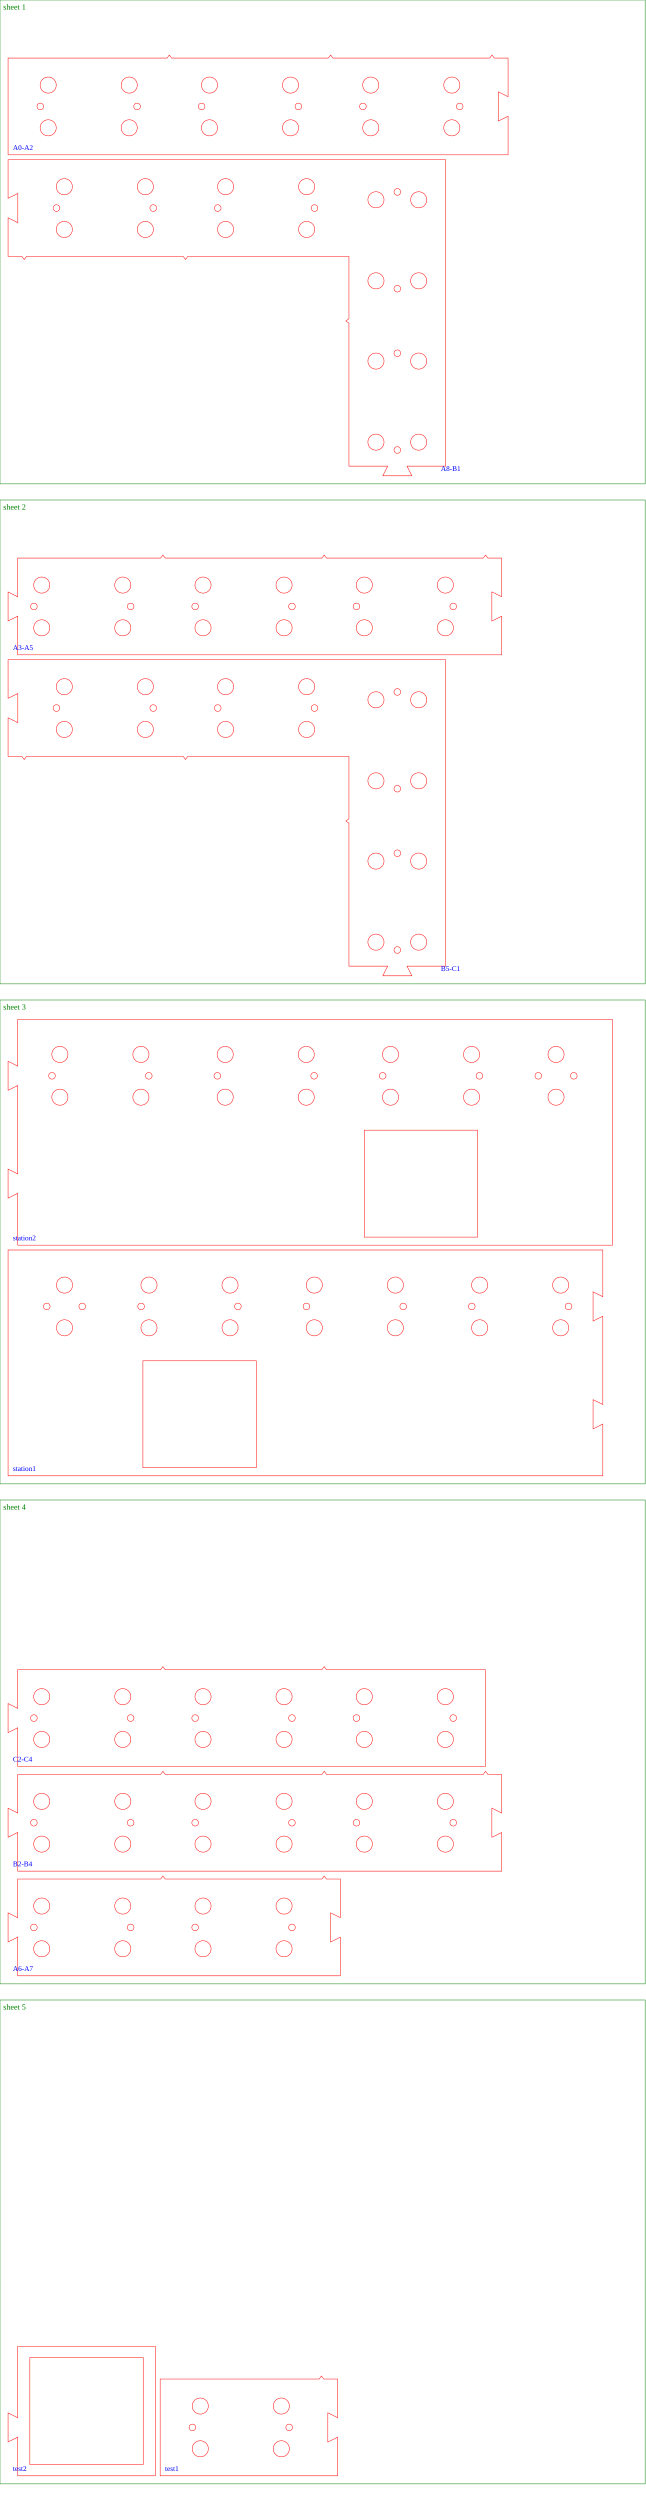
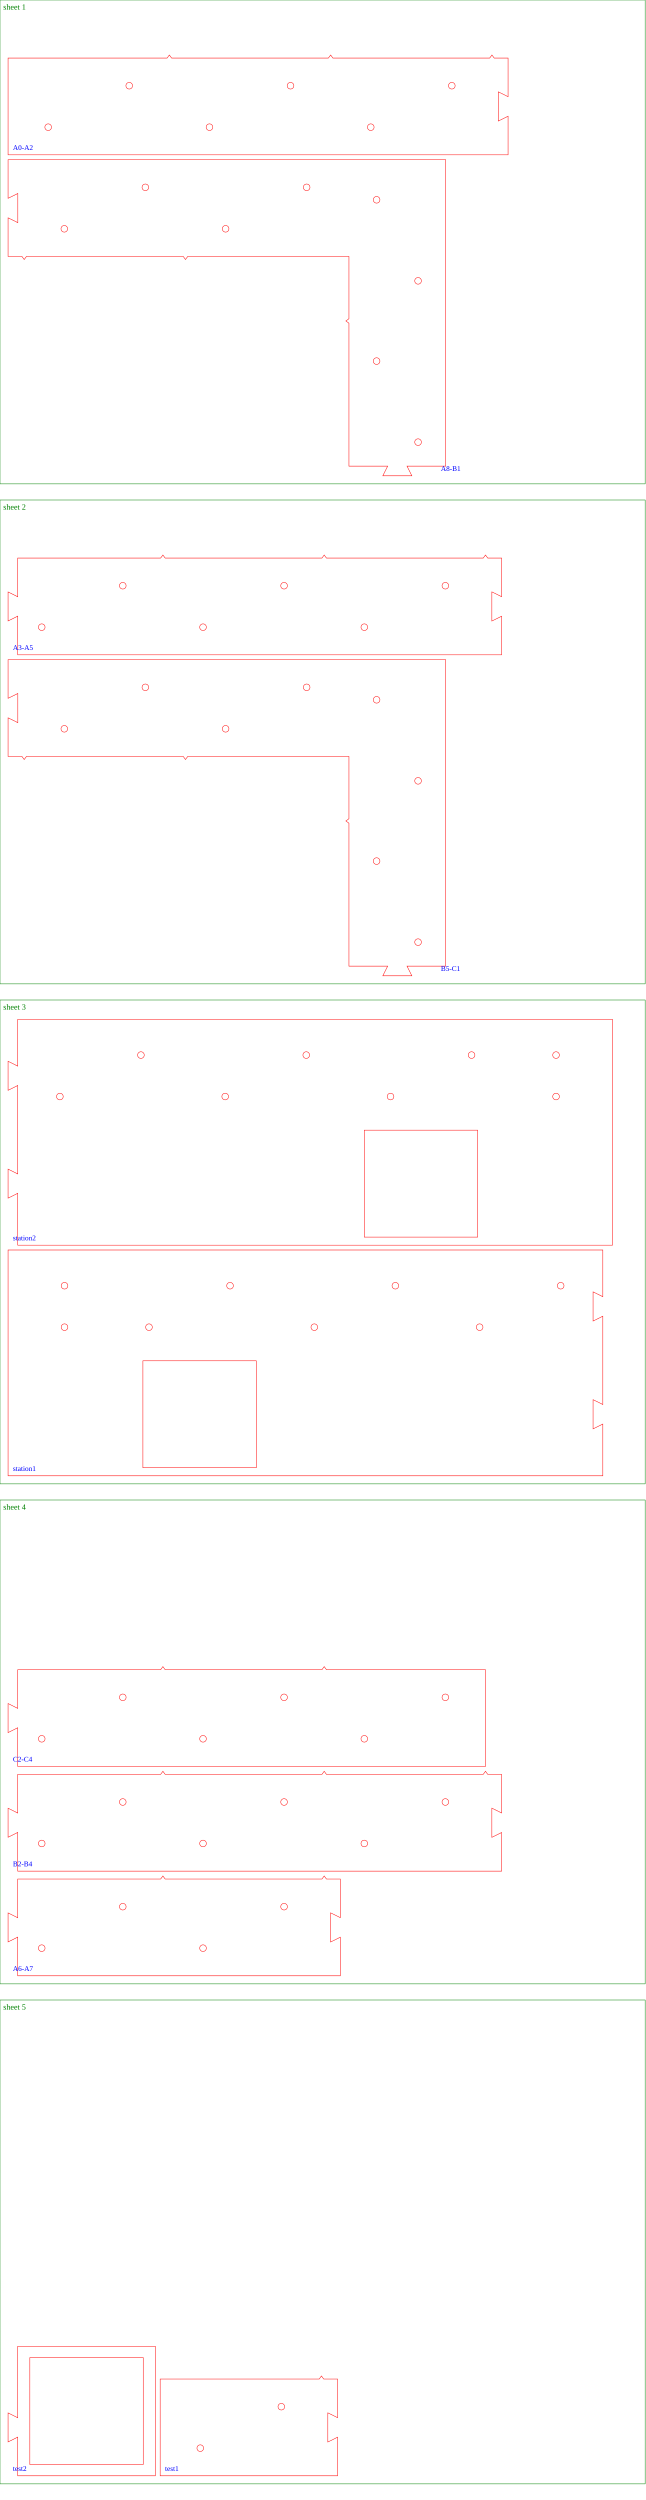
<svg xmlns="http://www.w3.org/2000/svg" width="800mm" height="3100mm" viewBox="0 0 800 3100">
  <g fill="none" stroke-width="0.6">
    <rect x="0" y="0.0" width="800" height="600" stroke="green" />
    <text x="4" y="12.0" font-size="10" fill="green">sheet 1</text>
    <polygon stroke="red" points="552.69,578.00 552.69,198.00 10.00,198.00 10.00,245.90 22.10,239.90 22.10,276.10 10.00,270.10 10.00,318.00 27.20,318.00 30.00,321.80 32.80,318.00 227.20,318.00 230.00,321.80 232.80,318.00 432.69,318.00 432.69,395.20 428.89,398.00 432.69,400.80 432.69,578.00 480.69,578.00 474.69,590.00 510.69,590.00 504.69,578.00" />
-     <circle cx="519.19" cy="548.25" r="10.00" stroke="red" />
-     <circle cx="466.19" cy="548.25" r="10.00" stroke="red" />
-     <circle cx="519.19" cy="447.75" r="10.00" stroke="red" />
-     <circle cx="466.19" cy="447.75" r="10.00" stroke="red" />
-     <circle cx="492.69" cy="558.00" r="4.15" stroke="red" />
-     <circle cx="492.69" cy="438.00" r="4.15" stroke="red" />
-     <circle cx="519.19" cy="348.25" r="10.00" stroke="red" />
-     <circle cx="466.19" cy="348.25" r="10.00" stroke="red" />
-     <circle cx="519.19" cy="247.75" r="10.00" stroke="red" />
-     <circle cx="466.19" cy="247.75" r="10.00" stroke="red" />
-     <circle cx="492.69" cy="358.00" r="4.15" stroke="red" />
-     <circle cx="492.69" cy="238.00" r="4.15" stroke="red" />
-     <circle cx="380.25" cy="231.50" r="10.00" stroke="red" />
-     <circle cx="380.25" cy="284.50" r="10.00" stroke="red" />
-     <circle cx="279.75" cy="231.50" r="10.00" stroke="red" />
-     <circle cx="279.75" cy="284.50" r="10.00" stroke="red" />
-     <circle cx="390.00" cy="258.00" r="4.15" stroke="red" />
-     <circle cx="270.00" cy="258.00" r="4.15" stroke="red" />
-     <circle cx="180.25" cy="231.50" r="10.00" stroke="red" />
-     <circle cx="180.25" cy="284.50" r="10.00" stroke="red" />
-     <circle cx="79.75" cy="231.50" r="10.00" stroke="red" />
-     <circle cx="79.75" cy="284.50" r="10.00" stroke="red" />
-     <circle cx="190.00" cy="258.00" r="4.15" stroke="red" />
-     <circle cx="70.00" cy="258.00" r="4.15" stroke="red" />
+     <circle cx="518.40" cy="548.25" r="4.15" stroke="red" />
+     <circle cx="466.98" cy="447.75" r="4.15" stroke="red" />
+     <circle cx="518.40" cy="348.25" r="4.15" stroke="red" />
+     <circle cx="466.98" cy="247.75" r="4.15" stroke="red" />
+     <circle cx="380.25" cy="232.29" r="4.15" stroke="red" />
+     <circle cx="279.75" cy="283.71" r="4.15" stroke="red" />
+     <circle cx="180.25" cy="232.29" r="4.15" stroke="red" />
+     <circle cx="79.75" cy="283.71" r="4.15" stroke="red" />
    <text x="546.7" y="584.0" font-size="9" fill="blue">A8-B1</text>
    <polygon stroke="red" points="10.00,192.00 630.00,192.00 630.00,144.10 617.90,150.10 617.90,113.90 630.00,119.90 630.00,72.00 612.80,72.00 610.00,68.20 607.20,72.00 412.80,72.00 410.00,68.20 407.20,72.00 212.80,72.00 210.00,68.20 207.20,72.00 10.00,72.00" />
-     <circle cx="59.75" cy="158.50" r="10.00" stroke="red" />
-     <circle cx="59.75" cy="105.50" r="10.00" stroke="red" />
-     <circle cx="160.25" cy="158.50" r="10.00" stroke="red" />
-     <circle cx="160.25" cy="105.50" r="10.00" stroke="red" />
-     <circle cx="50.00" cy="132.00" r="4.15" stroke="red" />
-     <circle cx="170.00" cy="132.00" r="4.15" stroke="red" />
-     <circle cx="259.75" cy="158.50" r="10.00" stroke="red" />
-     <circle cx="259.75" cy="105.50" r="10.00" stroke="red" />
-     <circle cx="360.25" cy="158.50" r="10.00" stroke="red" />
-     <circle cx="360.25" cy="105.50" r="10.00" stroke="red" />
-     <circle cx="250.00" cy="132.00" r="4.15" stroke="red" />
-     <circle cx="370.00" cy="132.00" r="4.15" stroke="red" />
-     <circle cx="459.75" cy="158.50" r="10.00" stroke="red" />
-     <circle cx="459.75" cy="105.50" r="10.00" stroke="red" />
-     <circle cx="560.25" cy="158.50" r="10.00" stroke="red" />
-     <circle cx="560.25" cy="105.50" r="10.00" stroke="red" />
-     <circle cx="450.00" cy="132.00" r="4.15" stroke="red" />
-     <circle cx="570.00" cy="132.00" r="4.15" stroke="red" />
+     <circle cx="59.75" cy="157.71" r="4.15" stroke="red" />
+     <circle cx="160.25" cy="106.29" r="4.15" stroke="red" />
+     <circle cx="259.75" cy="157.71" r="4.15" stroke="red" />
+     <circle cx="360.25" cy="106.29" r="4.15" stroke="red" />
+     <circle cx="459.75" cy="157.71" r="4.15" stroke="red" />
+     <circle cx="560.25" cy="106.29" r="4.15" stroke="red" />
    <text x="16.0" y="186.0" font-size="9" fill="blue">A0-A2</text>
    <rect x="0" y="620.0" width="800" height="600" stroke="green" />
    <text x="4" y="632.0" font-size="10" fill="green">sheet 2</text>
    <polygon stroke="red" points="552.69,1198.00 552.69,818.00 10.00,818.00 10.00,865.90 22.10,859.90 22.10,896.10 10.00,890.10 10.00,938.00 27.20,938.00 30.00,941.80 32.80,938.00 227.20,938.00 230.00,941.80 232.80,938.00 432.69,938.00 432.69,1015.20 428.89,1018.00 432.69,1020.80 432.69,1198.00 480.69,1198.00 474.69,1210.00 510.69,1210.00 504.69,1198.00" />
-     <circle cx="519.19" cy="1168.25" r="10.00" stroke="red" />
-     <circle cx="466.19" cy="1168.25" r="10.00" stroke="red" />
-     <circle cx="519.19" cy="1067.75" r="10.00" stroke="red" />
-     <circle cx="466.19" cy="1067.75" r="10.00" stroke="red" />
-     <circle cx="492.69" cy="1178.00" r="4.15" stroke="red" />
-     <circle cx="492.69" cy="1058.00" r="4.15" stroke="red" />
-     <circle cx="519.19" cy="968.25" r="10.00" stroke="red" />
-     <circle cx="466.19" cy="968.25" r="10.00" stroke="red" />
-     <circle cx="519.19" cy="867.75" r="10.00" stroke="red" />
-     <circle cx="466.19" cy="867.75" r="10.00" stroke="red" />
-     <circle cx="492.69" cy="978.00" r="4.15" stroke="red" />
-     <circle cx="492.69" cy="858.00" r="4.15" stroke="red" />
-     <circle cx="380.25" cy="851.50" r="10.00" stroke="red" />
-     <circle cx="380.25" cy="904.50" r="10.00" stroke="red" />
-     <circle cx="279.75" cy="851.50" r="10.00" stroke="red" />
-     <circle cx="279.75" cy="904.50" r="10.00" stroke="red" />
-     <circle cx="390.00" cy="878.00" r="4.15" stroke="red" />
-     <circle cx="270.00" cy="878.00" r="4.15" stroke="red" />
-     <circle cx="180.25" cy="851.50" r="10.00" stroke="red" />
-     <circle cx="180.25" cy="904.50" r="10.00" stroke="red" />
-     <circle cx="79.75" cy="851.50" r="10.00" stroke="red" />
-     <circle cx="79.75" cy="904.50" r="10.00" stroke="red" />
-     <circle cx="190.00" cy="878.00" r="4.15" stroke="red" />
-     <circle cx="70.00" cy="878.00" r="4.15" stroke="red" />
+     <circle cx="518.40" cy="1168.25" r="4.15" stroke="red" />
+     <circle cx="466.98" cy="1067.75" r="4.15" stroke="red" />
+     <circle cx="518.40" cy="968.25" r="4.15" stroke="red" />
+     <circle cx="466.98" cy="867.75" r="4.15" stroke="red" />
+     <circle cx="380.25" cy="852.29" r="4.15" stroke="red" />
+     <circle cx="279.75" cy="903.71" r="4.15" stroke="red" />
+     <circle cx="180.25" cy="852.29" r="4.15" stroke="red" />
+     <circle cx="79.75" cy="903.71" r="4.15" stroke="red" />
    <text x="546.7" y="1204.0" font-size="9" fill="blue">B5-C1</text>
    <polygon stroke="red" points="22.00,812.00 622.00,812.00 622.00,764.10 609.90,770.10 609.90,733.90 622.00,739.90 622.00,692.00 604.80,692.00 602.00,688.20 599.20,692.00 404.80,692.00 402.00,688.20 399.20,692.00 204.80,692.00 202.00,688.20 199.20,692.00 22.00,692.00 22.00,740.00 10.00,734.00 10.00,770.00 22.00,764.00" />
-     <circle cx="51.75" cy="778.50" r="10.00" stroke="red" />
-     <circle cx="51.75" cy="725.50" r="10.00" stroke="red" />
-     <circle cx="152.25" cy="778.50" r="10.00" stroke="red" />
-     <circle cx="152.25" cy="725.50" r="10.00" stroke="red" />
-     <circle cx="42.00" cy="752.00" r="4.15" stroke="red" />
-     <circle cx="162.00" cy="752.00" r="4.15" stroke="red" />
-     <circle cx="251.75" cy="778.50" r="10.00" stroke="red" />
-     <circle cx="251.75" cy="725.50" r="10.00" stroke="red" />
-     <circle cx="352.25" cy="778.50" r="10.00" stroke="red" />
-     <circle cx="352.25" cy="725.50" r="10.00" stroke="red" />
-     <circle cx="242.00" cy="752.00" r="4.15" stroke="red" />
-     <circle cx="362.00" cy="752.00" r="4.15" stroke="red" />
-     <circle cx="451.75" cy="778.50" r="10.00" stroke="red" />
-     <circle cx="451.75" cy="725.50" r="10.00" stroke="red" />
-     <circle cx="552.25" cy="778.50" r="10.00" stroke="red" />
-     <circle cx="552.25" cy="725.50" r="10.00" stroke="red" />
-     <circle cx="442.00" cy="752.00" r="4.15" stroke="red" />
-     <circle cx="562.00" cy="752.00" r="4.15" stroke="red" />
+     <circle cx="51.75" cy="777.71" r="4.15" stroke="red" />
+     <circle cx="152.25" cy="726.29" r="4.15" stroke="red" />
+     <circle cx="251.75" cy="777.71" r="4.15" stroke="red" />
+     <circle cx="352.25" cy="726.29" r="4.15" stroke="red" />
+     <circle cx="451.75" cy="777.71" r="4.15" stroke="red" />
+     <circle cx="552.25" cy="726.29" r="4.15" stroke="red" />
    <text x="16.0" y="806.0" font-size="9" fill="blue">A3-A5</text>
    <rect x="0" y="1240.0" width="800" height="600" stroke="green" />
    <text x="4" y="1252.0" font-size="10" fill="green">sheet 3</text>
    <polygon stroke="red" points="10.00,1830.00 747.50,1830.00 747.50,1765.80 735.40,1771.80 735.40,1735.60 747.50,1741.60 747.50,1632.10 735.40,1638.10 735.40,1601.90 747.50,1607.90 747.50,1550.00 10.00,1550.00" />
-     <circle cx="80.00" cy="1646.50" r="10.00" stroke="red" />
-     <circle cx="80.00" cy="1593.50" r="10.00" stroke="red" />
-     <circle cx="58.00" cy="1620.00" r="4.15" stroke="red" />
-     <circle cx="102.00" cy="1620.00" r="4.15" stroke="red" />
-     <circle cx="184.75" cy="1646.50" r="10.00" stroke="red" />
-     <circle cx="184.75" cy="1593.50" r="10.00" stroke="red" />
-     <circle cx="285.25" cy="1646.50" r="10.00" stroke="red" />
-     <circle cx="285.25" cy="1593.50" r="10.00" stroke="red" />
-     <circle cx="175.00" cy="1620.00" r="4.15" stroke="red" />
-     <circle cx="295.00" cy="1620.00" r="4.15" stroke="red" />
-     <circle cx="389.75" cy="1646.50" r="10.00" stroke="red" />
-     <circle cx="389.75" cy="1593.50" r="10.00" stroke="red" />
-     <circle cx="490.25" cy="1646.50" r="10.00" stroke="red" />
-     <circle cx="490.25" cy="1593.50" r="10.00" stroke="red" />
-     <circle cx="380.00" cy="1620.00" r="4.15" stroke="red" />
-     <circle cx="500.00" cy="1620.00" r="4.15" stroke="red" />
-     <circle cx="594.75" cy="1646.50" r="10.00" stroke="red" />
-     <circle cx="594.75" cy="1593.50" r="10.00" stroke="red" />
-     <circle cx="695.25" cy="1646.50" r="10.00" stroke="red" />
-     <circle cx="695.25" cy="1593.50" r="10.00" stroke="red" />
-     <circle cx="585.00" cy="1620.00" r="4.15" stroke="red" />
-     <circle cx="705.00" cy="1620.00" r="4.15" stroke="red" />
+     <circle cx="80.00" cy="1645.71" r="4.15" stroke="red" />
+     <circle cx="80.00" cy="1594.29" r="4.15" stroke="red" />
+     <circle cx="184.75" cy="1645.71" r="4.15" stroke="red" />
+     <circle cx="285.25" cy="1594.29" r="4.15" stroke="red" />
+     <circle cx="389.75" cy="1645.71" r="4.15" stroke="red" />
+     <circle cx="490.25" cy="1594.29" r="4.15" stroke="red" />
+     <circle cx="594.75" cy="1645.71" r="4.15" stroke="red" />
+     <circle cx="695.25" cy="1594.29" r="4.15" stroke="red" />
    <polygon stroke="red" points="177.20,1820.00 317.80,1820.00 317.80,1687.40 177.20,1687.40" />
    <text x="16.0" y="1824.0" font-size="9" fill="blue">station1</text>
    <polygon stroke="red" points="22.00,1544.00 759.50,1544.00 759.50,1264.00 22.00,1264.00 22.00,1322.00 10.00,1316.00 10.00,1352.00 22.00,1346.00 22.00,1455.70 10.00,1449.70 10.00,1485.70 22.00,1479.70" />
-     <circle cx="74.25" cy="1360.50" r="10.00" stroke="red" />
-     <circle cx="74.25" cy="1307.50" r="10.00" stroke="red" />
-     <circle cx="174.75" cy="1360.50" r="10.00" stroke="red" />
-     <circle cx="174.75" cy="1307.50" r="10.00" stroke="red" />
-     <circle cx="64.50" cy="1334.00" r="4.15" stroke="red" />
-     <circle cx="184.50" cy="1334.00" r="4.15" stroke="red" />
-     <circle cx="279.25" cy="1360.50" r="10.00" stroke="red" />
-     <circle cx="279.25" cy="1307.50" r="10.00" stroke="red" />
-     <circle cx="379.75" cy="1360.50" r="10.00" stroke="red" />
-     <circle cx="379.75" cy="1307.50" r="10.00" stroke="red" />
-     <circle cx="269.50" cy="1334.00" r="4.15" stroke="red" />
-     <circle cx="389.50" cy="1334.00" r="4.15" stroke="red" />
-     <circle cx="484.25" cy="1360.50" r="10.00" stroke="red" />
-     <circle cx="484.25" cy="1307.50" r="10.00" stroke="red" />
-     <circle cx="584.75" cy="1360.50" r="10.00" stroke="red" />
-     <circle cx="584.75" cy="1307.50" r="10.00" stroke="red" />
-     <circle cx="474.50" cy="1334.00" r="4.15" stroke="red" />
-     <circle cx="594.50" cy="1334.00" r="4.15" stroke="red" />
-     <circle cx="689.50" cy="1360.50" r="10.00" stroke="red" />
-     <circle cx="689.50" cy="1307.50" r="10.00" stroke="red" />
-     <circle cx="667.50" cy="1334.00" r="4.15" stroke="red" />
-     <circle cx="711.50" cy="1334.00" r="4.15" stroke="red" />
+     <circle cx="74.25" cy="1359.71" r="4.15" stroke="red" />
+     <circle cx="174.75" cy="1308.29" r="4.15" stroke="red" />
+     <circle cx="279.25" cy="1359.71" r="4.15" stroke="red" />
+     <circle cx="379.75" cy="1308.29" r="4.15" stroke="red" />
+     <circle cx="484.25" cy="1359.71" r="4.15" stroke="red" />
+     <circle cx="584.75" cy="1308.29" r="4.15" stroke="red" />
+     <circle cx="689.50" cy="1359.71" r="4.15" stroke="red" />
+     <circle cx="689.50" cy="1308.29" r="4.15" stroke="red" />
    <polygon stroke="red" points="451.70,1534.00 592.30,1534.00 592.30,1401.40 451.70,1401.40" />
    <text x="16.0" y="1538.0" font-size="9" fill="blue">station2</text>
    <rect x="0" y="1860.0" width="800" height="600" stroke="green" />
    <text x="4" y="1872.0" font-size="10" fill="green">sheet 4</text>
    <polygon stroke="red" points="22.00,2450.00 422.00,2450.00 422.00,2402.10 409.90,2408.10 409.90,2371.90 422.00,2377.90 422.00,2330.00 404.80,2330.00 402.00,2326.20 399.20,2330.00 204.80,2330.00 202.00,2326.20 199.20,2330.00 22.00,2330.00 22.00,2378.00 10.00,2372.00 10.00,2408.00 22.00,2402.00" />
-     <circle cx="51.75" cy="2416.50" r="10.00" stroke="red" />
-     <circle cx="51.75" cy="2363.50" r="10.00" stroke="red" />
-     <circle cx="152.25" cy="2416.50" r="10.00" stroke="red" />
-     <circle cx="152.25" cy="2363.50" r="10.00" stroke="red" />
-     <circle cx="42.00" cy="2390.00" r="4.15" stroke="red" />
-     <circle cx="162.00" cy="2390.00" r="4.15" stroke="red" />
-     <circle cx="251.75" cy="2416.50" r="10.00" stroke="red" />
-     <circle cx="251.75" cy="2363.50" r="10.00" stroke="red" />
-     <circle cx="352.25" cy="2416.50" r="10.00" stroke="red" />
-     <circle cx="352.25" cy="2363.50" r="10.00" stroke="red" />
-     <circle cx="242.00" cy="2390.00" r="4.15" stroke="red" />
-     <circle cx="362.00" cy="2390.00" r="4.15" stroke="red" />
+     <circle cx="51.75" cy="2415.71" r="4.15" stroke="red" />
+     <circle cx="152.25" cy="2364.29" r="4.15" stroke="red" />
+     <circle cx="251.75" cy="2415.71" r="4.15" stroke="red" />
+     <circle cx="352.25" cy="2364.29" r="4.15" stroke="red" />
    <text x="16.0" y="2444.0" font-size="9" fill="blue">A6-A7</text>
    <polygon stroke="red" points="22.00,2320.20 622.00,2320.20 622.00,2272.30 609.90,2278.30 609.90,2242.10 622.00,2248.10 622.00,2200.20 604.80,2200.20 602.00,2196.40 599.20,2200.20 404.80,2200.20 402.00,2196.40 399.20,2200.20 204.80,2200.20 202.00,2196.40 199.20,2200.20 22.00,2200.20 22.00,2248.20 10.00,2242.20 10.00,2278.20 22.00,2272.20" />
-     <circle cx="51.75" cy="2286.70" r="10.00" stroke="red" />
-     <circle cx="51.75" cy="2233.70" r="10.00" stroke="red" />
-     <circle cx="152.25" cy="2286.70" r="10.00" stroke="red" />
-     <circle cx="152.25" cy="2233.70" r="10.00" stroke="red" />
-     <circle cx="42.00" cy="2260.20" r="4.15" stroke="red" />
-     <circle cx="162.00" cy="2260.20" r="4.15" stroke="red" />
-     <circle cx="251.75" cy="2286.70" r="10.00" stroke="red" />
-     <circle cx="251.75" cy="2233.70" r="10.00" stroke="red" />
-     <circle cx="352.25" cy="2286.70" r="10.00" stroke="red" />
-     <circle cx="352.25" cy="2233.70" r="10.00" stroke="red" />
-     <circle cx="242.00" cy="2260.20" r="4.15" stroke="red" />
-     <circle cx="362.00" cy="2260.20" r="4.15" stroke="red" />
-     <circle cx="451.75" cy="2286.70" r="10.00" stroke="red" />
-     <circle cx="451.75" cy="2233.70" r="10.00" stroke="red" />
-     <circle cx="552.25" cy="2286.70" r="10.00" stroke="red" />
-     <circle cx="552.25" cy="2233.70" r="10.00" stroke="red" />
-     <circle cx="442.00" cy="2260.20" r="4.15" stroke="red" />
-     <circle cx="562.00" cy="2260.20" r="4.15" stroke="red" />
+     <circle cx="51.75" cy="2285.91" r="4.15" stroke="red" />
+     <circle cx="152.25" cy="2234.49" r="4.15" stroke="red" />
+     <circle cx="251.75" cy="2285.91" r="4.15" stroke="red" />
+     <circle cx="352.25" cy="2234.49" r="4.15" stroke="red" />
+     <circle cx="451.75" cy="2285.91" r="4.15" stroke="red" />
+     <circle cx="552.25" cy="2234.49" r="4.15" stroke="red" />
    <text x="16.0" y="2314.2" font-size="9" fill="blue">B2-B4</text>
    <polygon stroke="red" points="22.00,2190.40 602.00,2190.40 602.00,2070.40 404.80,2070.40 402.00,2066.60 399.20,2070.40 204.80,2070.40 202.00,2066.60 199.20,2070.40 22.00,2070.40 22.00,2118.40 10.00,2112.40 10.00,2148.40 22.00,2142.40" />
-     <circle cx="51.75" cy="2156.90" r="10.00" stroke="red" />
-     <circle cx="51.75" cy="2103.90" r="10.00" stroke="red" />
-     <circle cx="152.25" cy="2156.90" r="10.00" stroke="red" />
-     <circle cx="152.25" cy="2103.90" r="10.00" stroke="red" />
-     <circle cx="42.00" cy="2130.40" r="4.15" stroke="red" />
-     <circle cx="162.00" cy="2130.40" r="4.15" stroke="red" />
-     <circle cx="251.75" cy="2156.90" r="10.00" stroke="red" />
-     <circle cx="251.75" cy="2103.90" r="10.00" stroke="red" />
-     <circle cx="352.25" cy="2156.90" r="10.00" stroke="red" />
-     <circle cx="352.25" cy="2103.90" r="10.00" stroke="red" />
-     <circle cx="242.00" cy="2130.40" r="4.15" stroke="red" />
-     <circle cx="362.00" cy="2130.40" r="4.15" stroke="red" />
-     <circle cx="451.75" cy="2156.90" r="10.00" stroke="red" />
-     <circle cx="451.75" cy="2103.90" r="10.00" stroke="red" />
-     <circle cx="552.25" cy="2156.90" r="10.00" stroke="red" />
-     <circle cx="552.25" cy="2103.90" r="10.00" stroke="red" />
-     <circle cx="442.00" cy="2130.40" r="4.15" stroke="red" />
-     <circle cx="562.00" cy="2130.40" r="4.15" stroke="red" />
+     <circle cx="51.75" cy="2156.11" r="4.15" stroke="red" />
+     <circle cx="152.25" cy="2104.69" r="4.15" stroke="red" />
+     <circle cx="251.75" cy="2156.11" r="4.15" stroke="red" />
+     <circle cx="352.25" cy="2104.69" r="4.15" stroke="red" />
+     <circle cx="451.75" cy="2156.11" r="4.15" stroke="red" />
+     <circle cx="552.25" cy="2104.69" r="4.15" stroke="red" />
    <text x="16.0" y="2184.4" font-size="9" fill="blue">C2-C4</text>
    <rect x="0" y="2480.0" width="800" height="600" stroke="green" />
    <text x="4" y="2492.0" font-size="10" fill="green">sheet 5</text>
    <polygon stroke="red" points="22.00,3070.00 192.60,3070.00 192.60,2909.40 22.00,2909.40 22.00,2998.00 10.00,2992.00 10.00,3028.00 22.00,3022.00" />
    <polygon stroke="red" points="37.00,3056.00 177.60,3056.00 177.60,2923.40 37.00,2923.40" />
    <text x="16.0" y="3064.0" font-size="9" fill="blue">test2</text>
    <polygon stroke="red" points="198.60,3070.00 418.60,3070.00 418.60,3022.10 406.50,3028.10 406.50,2991.90 418.60,2997.90 418.60,2950.00 401.40,2950.00 398.60,2946.20 395.80,2950.00 198.60,2950.00" />
-     <circle cx="248.35" cy="3036.50" r="10.00" stroke="red" />
-     <circle cx="248.35" cy="2983.50" r="10.00" stroke="red" />
-     <circle cx="348.85" cy="3036.50" r="10.00" stroke="red" />
-     <circle cx="348.85" cy="2983.50" r="10.00" stroke="red" />
-     <circle cx="238.60" cy="3010.00" r="4.15" stroke="red" />
-     <circle cx="358.60" cy="3010.00" r="4.15" stroke="red" />
+     <circle cx="248.35" cy="3035.71" r="4.15" stroke="red" />
+     <circle cx="348.85" cy="2984.29" r="4.15" stroke="red" />
    <text x="204.6" y="3064.0" font-size="9" fill="blue">test1</text>
  </g>
</svg>
